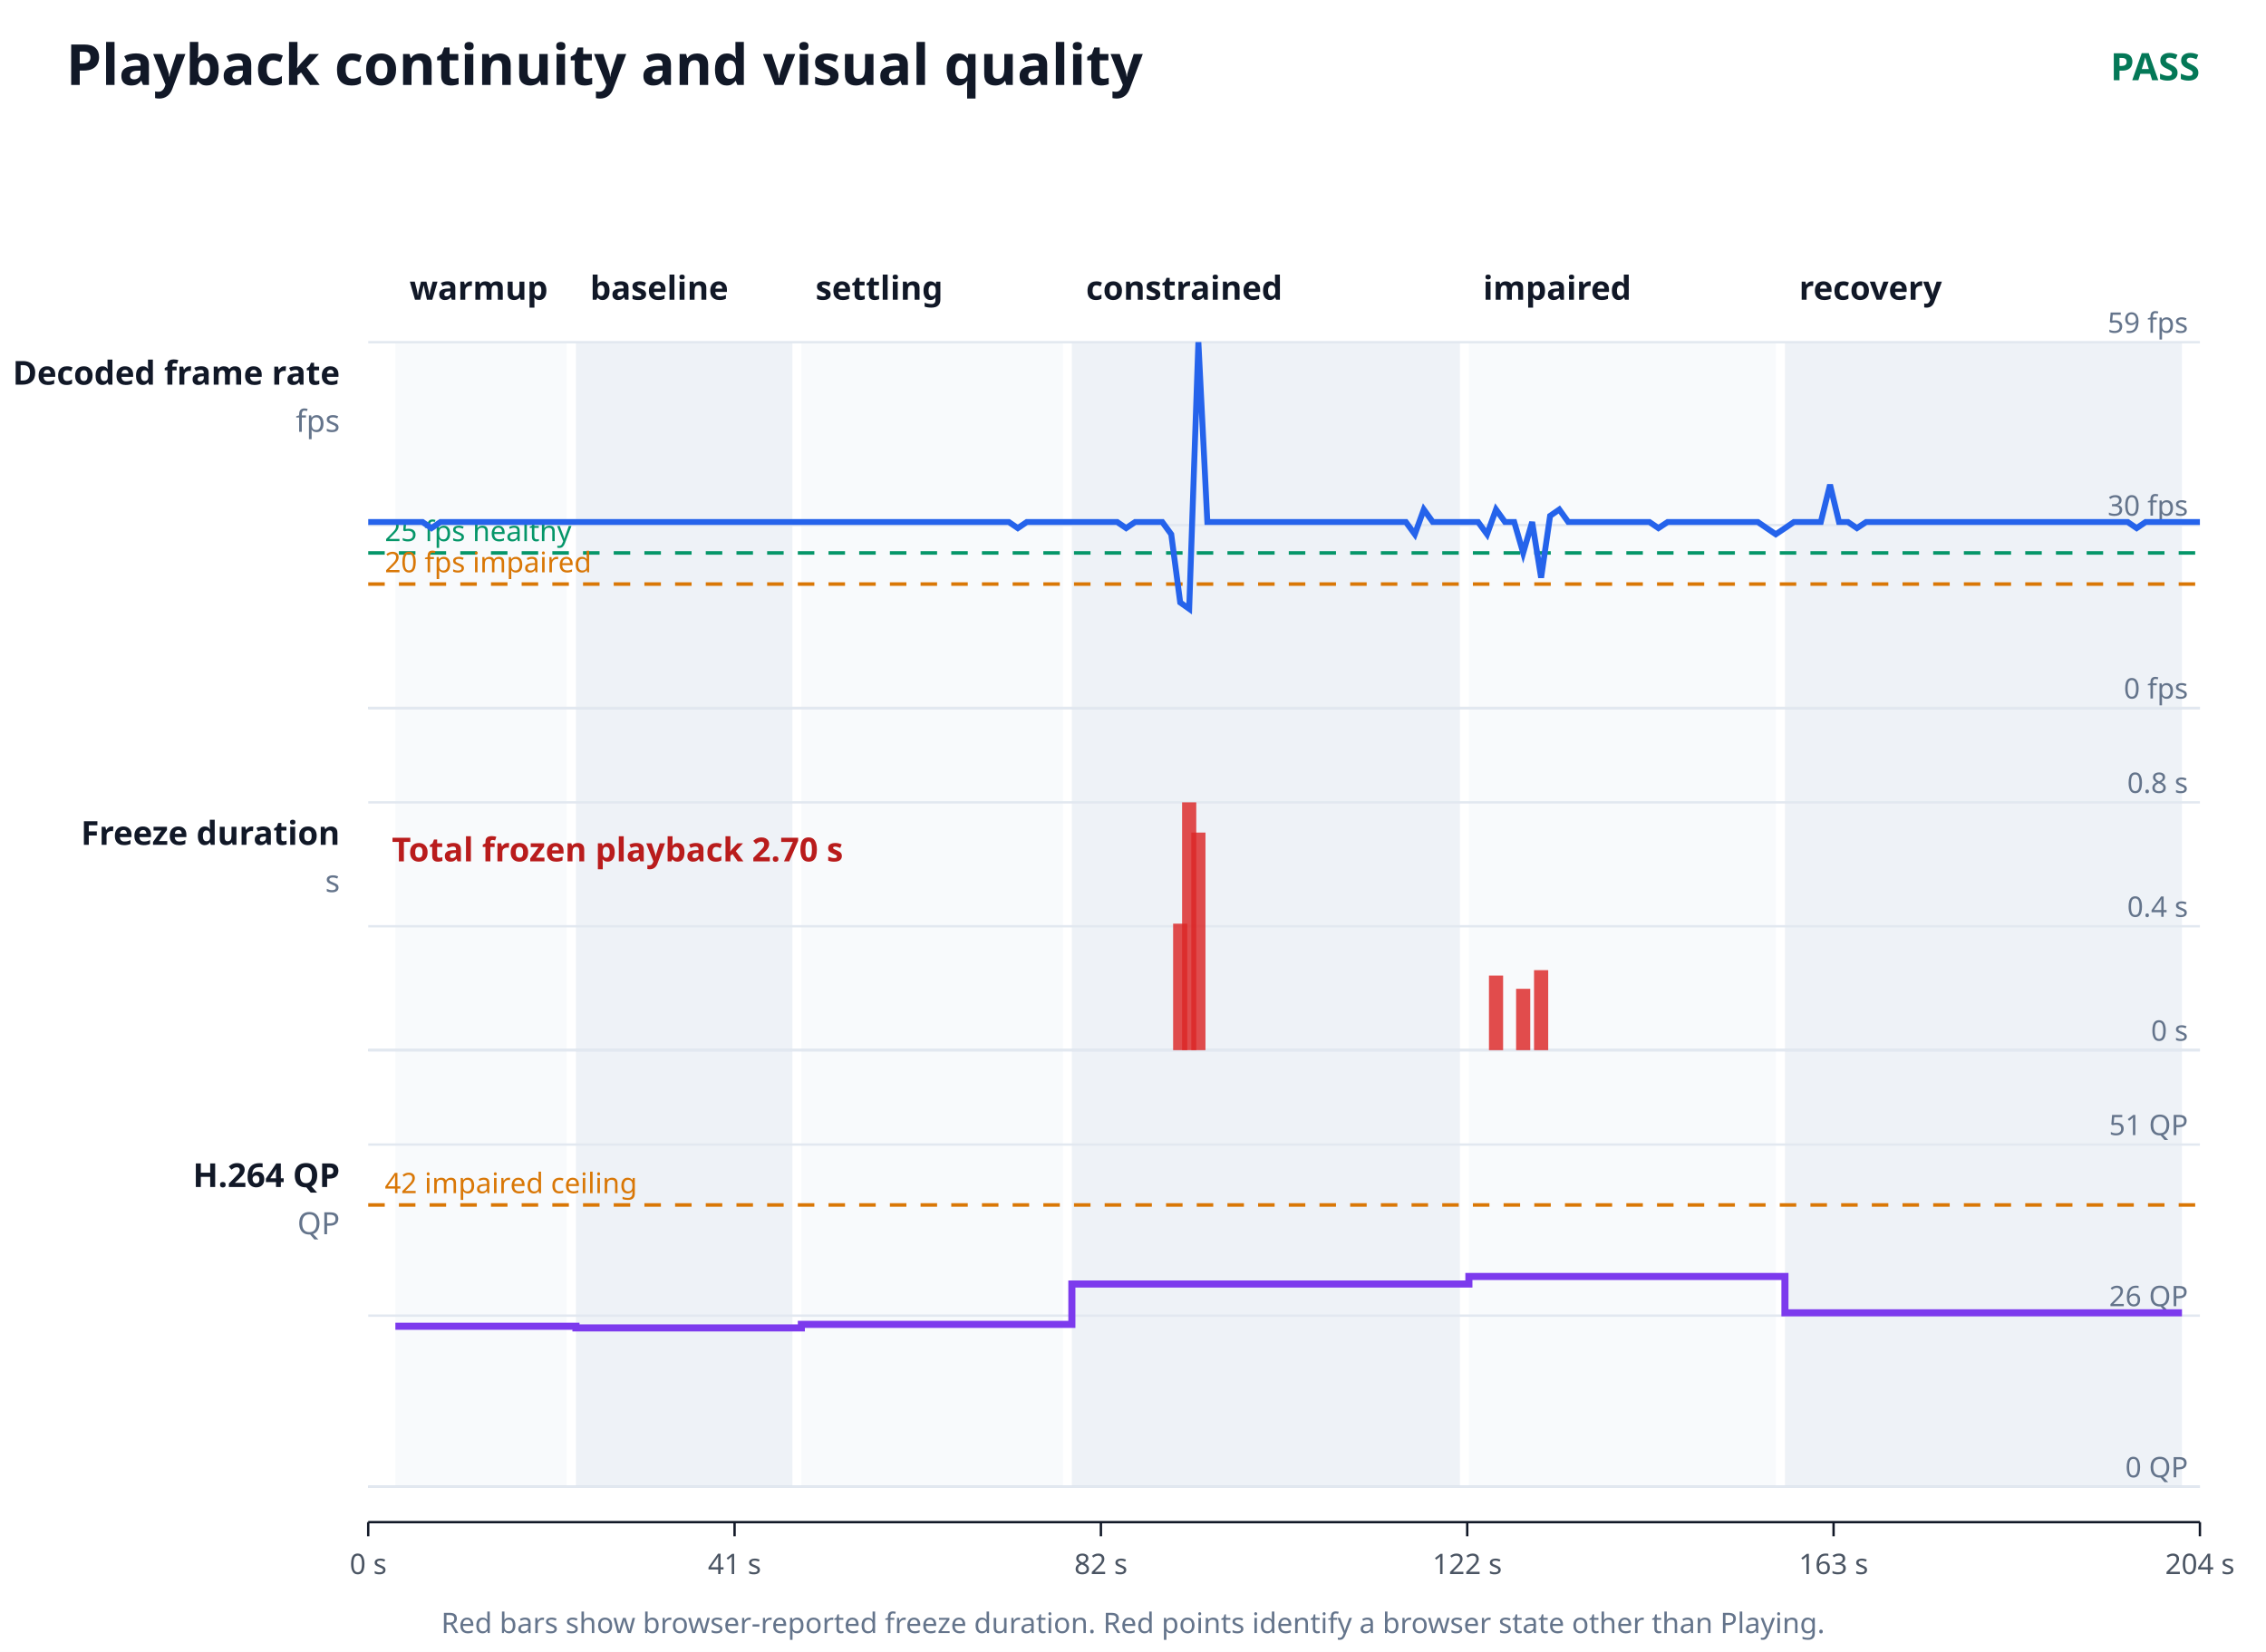
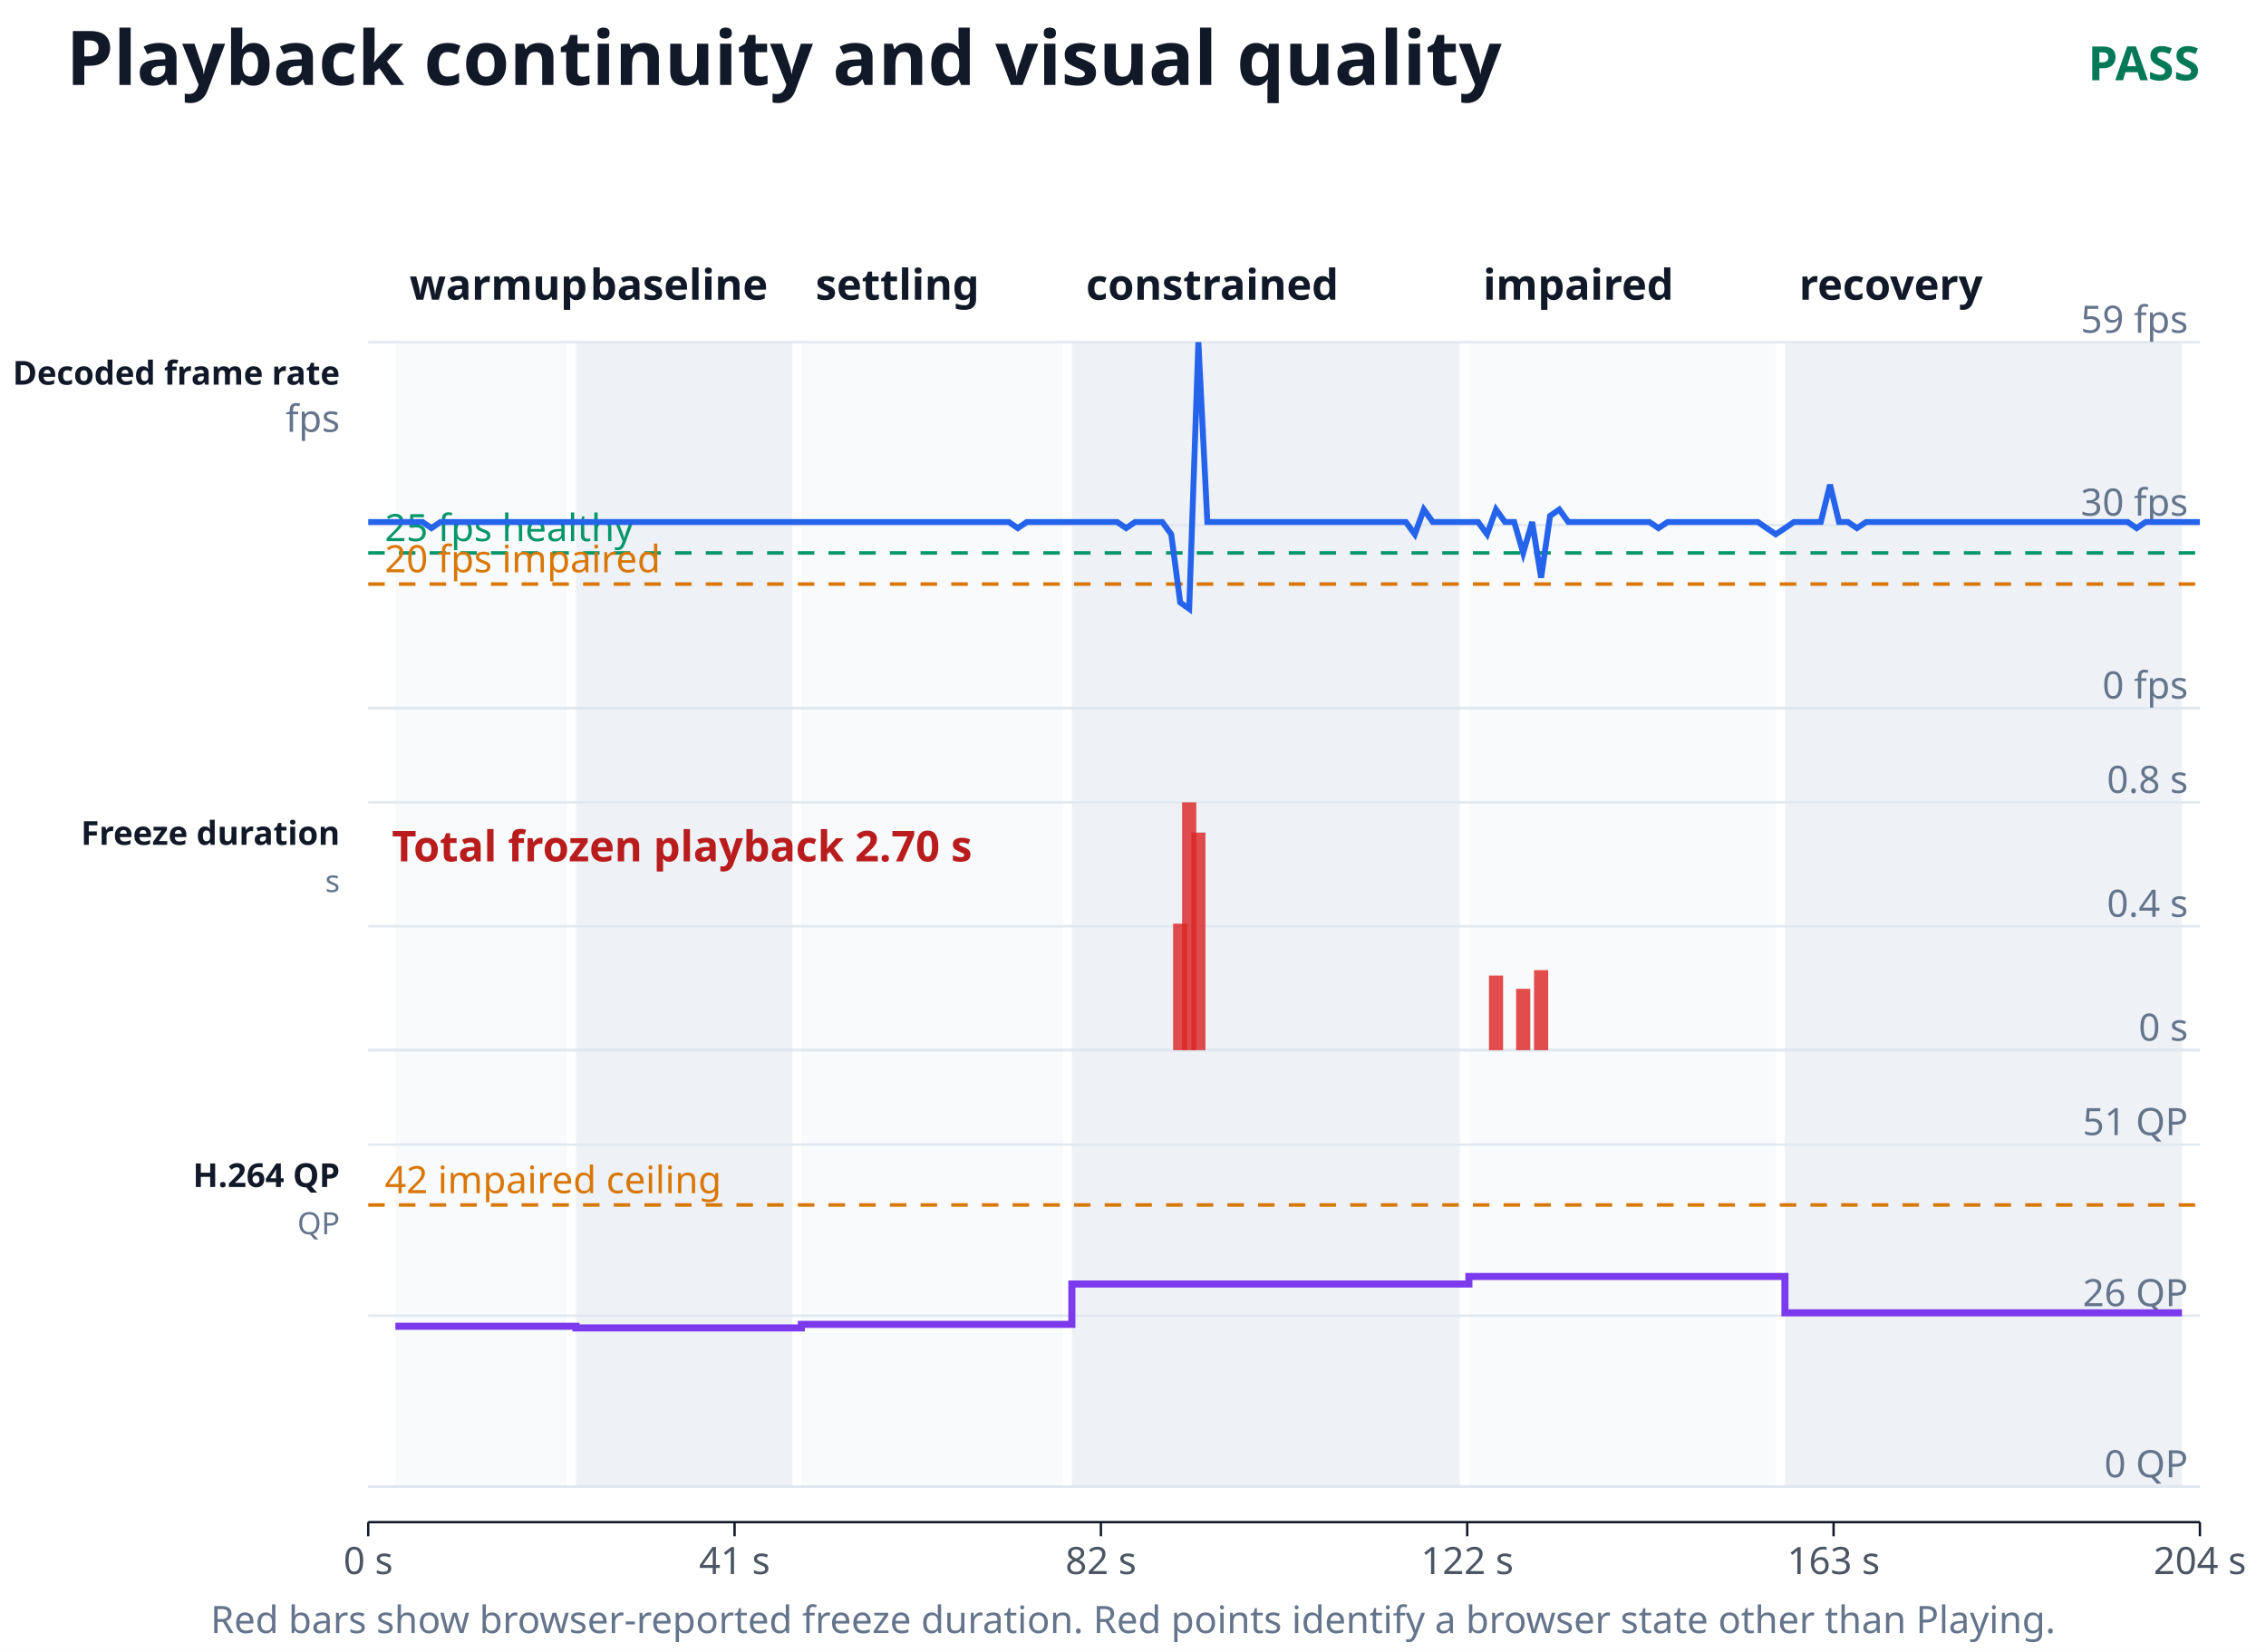
<svg xmlns="http://www.w3.org/2000/svg" width="960" height="700" viewBox="0 0 960 700" role="img" aria-labelledby="title description" style="font-family:system-ui,sans-serif">
  <rect width="100%" height="100%" fill="#ffffff" />
-   <text x="28" y="36" font-size="24" font-weight="650" fill="#111827">Playback continuity and visual quality</text>
-   <text x="932" y="34" text-anchor="end" font-size="16" font-weight="700" fill="#047857">PASS</text>
+   <text x="28" y="36" font-size="32" font-weight="650" fill="#111827">Playback continuity and visual quality</text>
+   <text x="932" y="34" text-anchor="end" font-size="20" font-weight="700" fill="#047857">PASS</text>
  <rect x="167.5" y="145" width="72.6" height="485" fill="#f8fafc" />
-   <text x="173.5" y="127" font-size="14" font-weight="600" fill="#111827">warmup</text>
+   <text x="173.5" y="127" font-size="18" font-weight="600" fill="#111827">warmup</text>
  <rect x="244" y="145" width="91.7" height="485" fill="#eef2f7" />
-   <text x="250" y="127" font-size="14" font-weight="600" fill="#111827">baseline</text>
+   <text x="250" y="127" font-size="18" font-weight="600" fill="#111827">baseline</text>
  <rect x="339.5" y="145" width="110.8" height="485" fill="#f8fafc" />
-   <text x="345.5" y="127" font-size="14" font-weight="600" fill="#111827">settling</text>
+   <text x="345.5" y="127" font-size="18" font-weight="600" fill="#111827">settling</text>
  <rect x="454.1" y="145" width="164.4" height="485" fill="#eef2f7" />
-   <text x="460.1" y="127" font-size="14" font-weight="600" fill="#111827">constrained</text>
+   <text x="460.1" y="127" font-size="18" font-weight="600" fill="#111827">constrained</text>
  <rect x="622.3" y="145" width="130" height="485" fill="#f8fafc" />
-   <text x="628.3" y="127" font-size="14" font-weight="600" fill="#111827">impaired</text>
+   <text x="628.3" y="127" font-size="18" font-weight="600" fill="#111827">impaired</text>
  <rect x="756.2" y="145" width="168.2" height="485" fill="#eef2f7" />
-   <text x="762.2" y="127" font-size="14" font-weight="600" fill="#111827">recovery</text>
+   <text x="762.2" y="127" font-size="18" font-weight="600" fill="#111827">recovery</text>
  <line x1="156" y1="300" x2="932" y2="300" stroke="#cbd5e1" />
  <text x="144" y="163" text-anchor="end" font-size="14" font-weight="600" fill="#111827">Decoded frame rate</text>
-   <text x="144" y="183" text-anchor="end" font-size="13" fill="#64748b">fps</text>
+   <text x="144" y="183" text-anchor="end" font-size="16" fill="#64748b">fps</text>
  <line x1="156" y1="145" x2="932" y2="145" stroke="#e2e8f0" stroke-width="1" />
-   <text x="927" y="141" text-anchor="end" font-size="12" fill="#64748b">59 fps</text>
+   <text x="927" y="141" text-anchor="end" font-size="16" fill="#64748b">59 fps</text>
  <line x1="156" y1="222.5" x2="932" y2="222.5" stroke="#e2e8f0" stroke-width="1" />
-   <text x="927" y="218.5" text-anchor="end" font-size="12" fill="#64748b">30 fps</text>
+   <text x="927" y="218.5" text-anchor="end" font-size="16" fill="#64748b">30 fps</text>
  <line x1="156" y1="300" x2="932" y2="300" stroke="#e2e8f0" stroke-width="1" />
-   <text x="927" y="296" text-anchor="end" font-size="12" fill="#64748b">0 fps</text>
+   <text x="927" y="296" text-anchor="end" font-size="16" fill="#64748b">0 fps</text>
  <line x1="156" y1="234.3" x2="932" y2="234.3" stroke="#059669" stroke-width="1.5" stroke-dasharray="7 6" />
-   <text x="163" y="229.3" text-anchor="start" font-size="12" fill="#059669">25 fps healthy</text>
+   <text x="163" y="229.3" text-anchor="start" font-size="16" fill="#059669">25 fps healthy</text>
  <line x1="156" y1="247.5" x2="932" y2="247.5" stroke="#d97706" stroke-width="1.5" stroke-dasharray="7 6" />
-   <text x="163" y="242.5" text-anchor="start" font-size="12" fill="#d97706">20 fps impaired</text>
+   <text x="163" y="242.5" text-anchor="start" font-size="16" fill="#d97706">20 fps impaired</text>
  <polyline fill="none" stroke="#2563eb" stroke-width="2.5" stroke-dasharray="" points="156,221.2 159.8,221.2 163.7,221.2 167.5,221.2 171.3,221.2 175.2,221.2 179,221.2 182.8,223.8 186.6,221.2 190.4,221.2 194.3,221.2 198.1,221.2 201.9,221.2 205.7,221.2 209.5,221.2 213.4,221.2 217.2,221.2 221,221.2 224.8,221.2 228.6,221.2 232.5,221.2 236.3,221.2 240.1,221.2 244,221.2 247.8,221.2 251.6,221.2 255.4,221.2 259.2,221.2 263.1,221.2 266.9,221.2 270.7,221.2 274.5,221.2 278.3,221.2 282.2,221.2 286,221.2 289.8,221.2 293.6,221.2 297.5,221.2 301.3,221.2 305.1,221.2 308.9,221.2 312.7,221.2 316.6,221.2 320.4,221.2 324.2,221.2 328,221.2 331.8,221.2 335.7,221.2 339.5,221.2 343.3,221.2 347.2,221.2 351,221.2 354.8,221.2 358.6,221.2 362.4,221.2 366.3,221.2 370.1,221.2 373.9,221.2 377.7,221.2 381.5,221.2 385.4,221.2 389.2,221.2 393,221.2 396.8,221.2 400.6,221.2 404.5,221.2 408.3,221.2 412.1,221.2 415.9,221.2 419.7,221.2 423.6,221.2 427.4,221.2 431.2,223.8 435,221.2 438.9,221.2 442.7,221.2 446.5,221.2 450.3,221.2 454.1,221.2 458,221.2 461.8,221.2 465.6,221.2 469.4,221.2 473.3,221.2 477.1,223.8 480.9,221.2 484.7,221.2 488.5,221.2 492.4,221.2 496.2,226.4 500,255.3 503.8,258 507.7,145 511.5,221.2 515.3,221.2 519.1,221.2 522.9,221.2 526.8,221.2 530.6,221.2 534.4,221.2 538.2,221.2 542.1,221.2 545.9,221.2 549.7,221.2 553.5,221.2 557.3,221.2 561.2,221.2 565,221.2 568.8,221.2 572.6,221.2 576.5,221.2 580.3,221.2 584.1,221.2 587.9,221.2 591.8,221.2 595.6,221.2 599.4,226.4 603.2,215.9 607,221.2 610.9,221.2 614.7,221.2 618.5,221.2 622.3,221.2 626.2,221.2 630,226.4 633.8,215.9 637.6,221.2 641.5,221.2 645.3,234.3 649.1,221.2 652.9,244.8 656.7,218.6 660.6,215.9 664.4,221.2 668.2,221.2 672,221.2 675.9,221.2 679.7,221.2 683.5,221.2 687.3,221.2 691.2,221.2 695,221.2 698.8,221.2 702.6,223.8 706.5,221.2 710.3,221.2 714.1,221.2 717.9,221.2 721.7,221.2 725.6,221.2 729.4,221.2 733.2,221.2 737,221.2 740.9,221.2 744.7,221.2 748.5,223.8 752.3,226.4 756.2,223.8 760,221.2 763.8,221.2 767.6,221.2 771.4,221.2 775.3,205.4 779.1,221.2 782.9,221.2 786.7,223.8 790.6,221.2 794.4,221.2 798.2,221.2 802,221.2 805.9,221.2 809.7,221.2 813.5,221.2 817.3,221.2 821.1,221.2 825,221.2 828.8,221.2 832.6,221.2 836.4,221.2 840.3,221.2 844.1,221.2 847.9,221.2 851.7,221.2 855.6,221.2 859.4,221.2 863.2,221.2 867,221.2 870.8,221.2 874.7,221.2 878.5,221.2 882.3,221.2 886.1,221.2 889.9,221.2 893.8,221.2 897.6,221.2 901.4,221.2 905.2,223.8 909,221.2 912.9,221.2 916.7,221.2 920.5,221.2 924.4,221.2 928.2,221.2 932,221.2" />
  <line x1="156" y1="445" x2="932" y2="445" stroke="#cbd5e1" />
  <text x="144" y="358" text-anchor="end" font-size="14" font-weight="600" fill="#111827">Freeze duration</text>
  <text x="144" y="378" text-anchor="end" font-size="13" fill="#64748b">s</text>
  <line x1="156" y1="340" x2="932" y2="340" stroke="#e2e8f0" stroke-width="1" />
-   <text x="927" y="336" text-anchor="end" font-size="12" fill="#64748b">0.8 s</text>
+   <text x="927" y="336" text-anchor="end" font-size="16" fill="#64748b">0.8 s</text>
  <line x1="156" y1="392.5" x2="932" y2="392.5" stroke="#e2e8f0" stroke-width="1" />
-   <text x="927" y="388.5" text-anchor="end" font-size="12" fill="#64748b">0.4 s</text>
+   <text x="927" y="388.5" text-anchor="end" font-size="16" fill="#64748b">0.4 s</text>
  <line x1="156" y1="445" x2="932" y2="445" stroke="#e2e8f0" stroke-width="1" />
-   <text x="927" y="441" text-anchor="end" font-size="12" fill="#64748b">0 s</text>
+   <text x="927" y="441" text-anchor="end" font-size="16" fill="#64748b">0 s</text>
  <rect x="497" y="391.4" width="6" height="53.6" fill="#dc2626" opacity="0.82" />
  <rect x="500.8" y="340" width="6" height="105" fill="#dc2626" opacity="0.82" />
  <rect x="504.7" y="352.8" width="6" height="92.2" fill="#dc2626" opacity="0.82" />
  <rect x="630.8" y="413.4" width="6" height="31.6" fill="#dc2626" opacity="0.82" />
  <rect x="642.3" y="419" width="6" height="26" fill="#dc2626" opacity="0.82" />
  <rect x="649.9" y="411.1" width="6" height="33.9" fill="#dc2626" opacity="0.82" />
-   <text x="166" y="365" font-size="14" font-weight="600" fill="#b91c1c">Total frozen playback 2.70 s</text>
+   <text x="166" y="365" font-size="18" font-weight="600" fill="#b91c1c">Total frozen playback 2.70 s</text>
  <line x1="156" y1="630" x2="932" y2="630" stroke="#cbd5e1" />
  <text x="144" y="503" text-anchor="end" font-size="14" font-weight="600" fill="#111827">H.264 QP</text>
  <text x="144" y="523" text-anchor="end" font-size="13" fill="#64748b">QP</text>
  <line x1="156" y1="485" x2="932" y2="485" stroke="#e2e8f0" stroke-width="1" />
-   <text x="927" y="481" text-anchor="end" font-size="12" fill="#64748b">51 QP</text>
+   <text x="927" y="481" text-anchor="end" font-size="16" fill="#64748b">51 QP</text>
  <line x1="156" y1="557.5" x2="932" y2="557.5" stroke="#e2e8f0" stroke-width="1" />
-   <text x="927" y="553.5" text-anchor="end" font-size="12" fill="#64748b">26 QP</text>
+   <text x="927" y="553.5" text-anchor="end" font-size="16" fill="#64748b">26 QP</text>
  <line x1="156" y1="630" x2="932" y2="630" stroke="#e2e8f0" stroke-width="1" />
-   <text x="927" y="626" text-anchor="end" font-size="12" fill="#64748b">0 QP</text>
+   <text x="927" y="626" text-anchor="end" font-size="16" fill="#64748b">0 QP</text>
  <line x1="156" y1="510.6" x2="932" y2="510.6" stroke="#d97706" stroke-width="1.5" stroke-dasharray="7 6" />
-   <text x="163" y="505.6" text-anchor="start" font-size="12" fill="#d97706">42 impaired ceiling</text>
+   <text x="163" y="505.6" text-anchor="start" font-size="16" fill="#d97706">42 impaired ceiling</text>
  <polyline fill="none" stroke="#7c3aed" stroke-width="3" points="167.5,562 171.3,562 175.2,562 179,562 182.8,562 186.6,562 190.4,562 194.3,562 198.1,562 201.9,562 205.7,562 209.5,562 213.4,562 217.2,562 221,562 224.8,562 228.6,562 232.5,562 236.3,562 240.1,562 244,562 244,562.7 247.8,562.7 251.6,562.7 255.4,562.7 259.2,562.7 263.1,562.7 266.9,562.7 270.7,562.7 274.5,562.7 278.3,562.7 282.2,562.7 286,562.7 289.8,562.7 293.6,562.7 297.5,562.7 301.3,562.7 305.1,562.7 308.9,562.7 312.7,562.7 316.6,562.7 320.4,562.7 324.2,562.7 328,562.7 331.8,562.7 335.7,562.7 339.5,562.7 339.5,561.2 343.3,561.2 347.2,561.2 351,561.2 354.8,561.2 358.6,561.2 362.4,561.2 366.3,561.2 370.1,561.2 373.9,561.2 377.7,561.2 381.5,561.2 385.4,561.2 389.2,561.2 393,561.2 396.8,561.2 400.6,561.2 404.5,561.2 408.3,561.2 412.1,561.2 415.9,561.2 419.7,561.2 423.6,561.2 427.4,561.2 431.2,561.2 435,561.2 438.9,561.2 442.7,561.2 446.5,561.2 450.3,561.2 454.1,561.2 454.1,544.1 458,544.1 461.8,544.1 465.6,544.1 469.4,544.1 473.3,544.1 477.1,544.1 480.9,544.1 484.7,544.1 488.5,544.1 492.4,544.1 496.2,544.1 500,544.1 503.8,544.1 507.7,544.1 511.5,544.1 515.3,544.1 519.1,544.1 522.9,544.1 526.8,544.1 530.6,544.1 534.4,544.1 538.2,544.1 542.1,544.1 545.9,544.1 549.7,544.1 553.5,544.1 557.3,544.1 561.2,544.1 565,544.1 568.8,544.1 572.6,544.1 576.5,544.1 580.3,544.1 584.1,544.1 587.9,544.1 591.8,544.1 595.6,544.1 599.4,544.1 603.2,544.1 607,544.1 610.9,544.1 614.7,544.1 618.5,544.1 622.3,544.1 622.3,540.9 626.2,540.9 630,540.9 633.8,540.9 637.6,540.9 641.5,540.9 645.3,540.9 649.1,540.9 652.9,540.9 656.7,540.9 660.6,540.9 664.4,540.9 668.2,540.9 672,540.9 675.9,540.9 679.7,540.9 683.5,540.9 687.3,540.9 691.2,540.9 695,540.9 698.8,540.9 702.6,540.9 706.5,540.9 710.3,540.9 714.1,540.9 717.9,540.9 721.7,540.9 725.6,540.9 729.4,540.9 733.2,540.9 737,540.9 740.9,540.9 744.7,540.9 748.5,540.9 752.3,540.9 756.2,540.9 756.2,556.3 760,556.3 763.8,556.3 767.6,556.3 771.4,556.3 775.3,556.3 779.1,556.3 782.9,556.3 786.7,556.3 790.6,556.3 794.4,556.3 798.2,556.3 802,556.3 805.9,556.3 809.7,556.3 813.5,556.3 817.3,556.3 821.1,556.3 825,556.3 828.8,556.3 832.6,556.3 836.4,556.3 840.3,556.3 844.1,556.3 847.9,556.3 851.7,556.3 855.6,556.3 859.4,556.3 863.2,556.3 867,556.3 870.8,556.3 874.7,556.3 878.5,556.3 882.3,556.3 886.1,556.3 889.9,556.3 893.8,556.3 897.6,556.3 901.4,556.3 905.2,556.3 909,556.3 912.9,556.3 916.7,556.3 920.5,556.3 924.4,556.3" />
  <line x1="156" y1="645" x2="932" y2="645" stroke="#111827" />
  <line x1="156" y1="645" x2="156" y2="651" stroke="#111827" />
-   <text x="156" y="667" text-anchor="middle" font-size="12" fill="#4b5563">0 s</text>
+   <text x="156" y="667" text-anchor="middle" font-size="16" fill="#4b5563">0 s</text>
  <line x1="311.2" y1="645" x2="311.2" y2="651" stroke="#111827" />
-   <text x="311.2" y="667" text-anchor="middle" font-size="12" fill="#4b5563">41 s</text>
+   <text x="311.2" y="667" text-anchor="middle" font-size="16" fill="#4b5563">41 s</text>
  <line x1="466.4" y1="645" x2="466.4" y2="651" stroke="#111827" />
-   <text x="466.4" y="667" text-anchor="middle" font-size="12" fill="#4b5563">82 s</text>
+   <text x="466.4" y="667" text-anchor="middle" font-size="16" fill="#4b5563">82 s</text>
  <line x1="621.6" y1="645" x2="621.6" y2="651" stroke="#111827" />
-   <text x="621.6" y="667" text-anchor="middle" font-size="12" fill="#4b5563">122 s</text>
+   <text x="621.6" y="667" text-anchor="middle" font-size="16" fill="#4b5563">122 s</text>
  <line x1="776.8" y1="645" x2="776.8" y2="651" stroke="#111827" />
-   <text x="776.8" y="667" text-anchor="middle" font-size="12" fill="#4b5563">163 s</text>
+   <text x="776.8" y="667" text-anchor="middle" font-size="16" fill="#4b5563">163 s</text>
  <line x1="932" y1="645" x2="932" y2="651" stroke="#111827" />
-   <text x="932" y="667" text-anchor="middle" font-size="12" fill="#4b5563">204 s</text>
-   <text x="480" y="692" text-anchor="middle" font-size="12" fill="#64748b">Red bars show browser-reported freeze duration. Red points identify a browser state other than Playing.</text>
+   <text x="932" y="667" text-anchor="middle" font-size="16" fill="#4b5563">204 s</text>
+   <text x="480" y="692" text-anchor="middle" font-size="16" fill="#64748b">Red bars show browser-reported freeze duration. Red points identify a browser state other than Playing.</text>
</svg>
